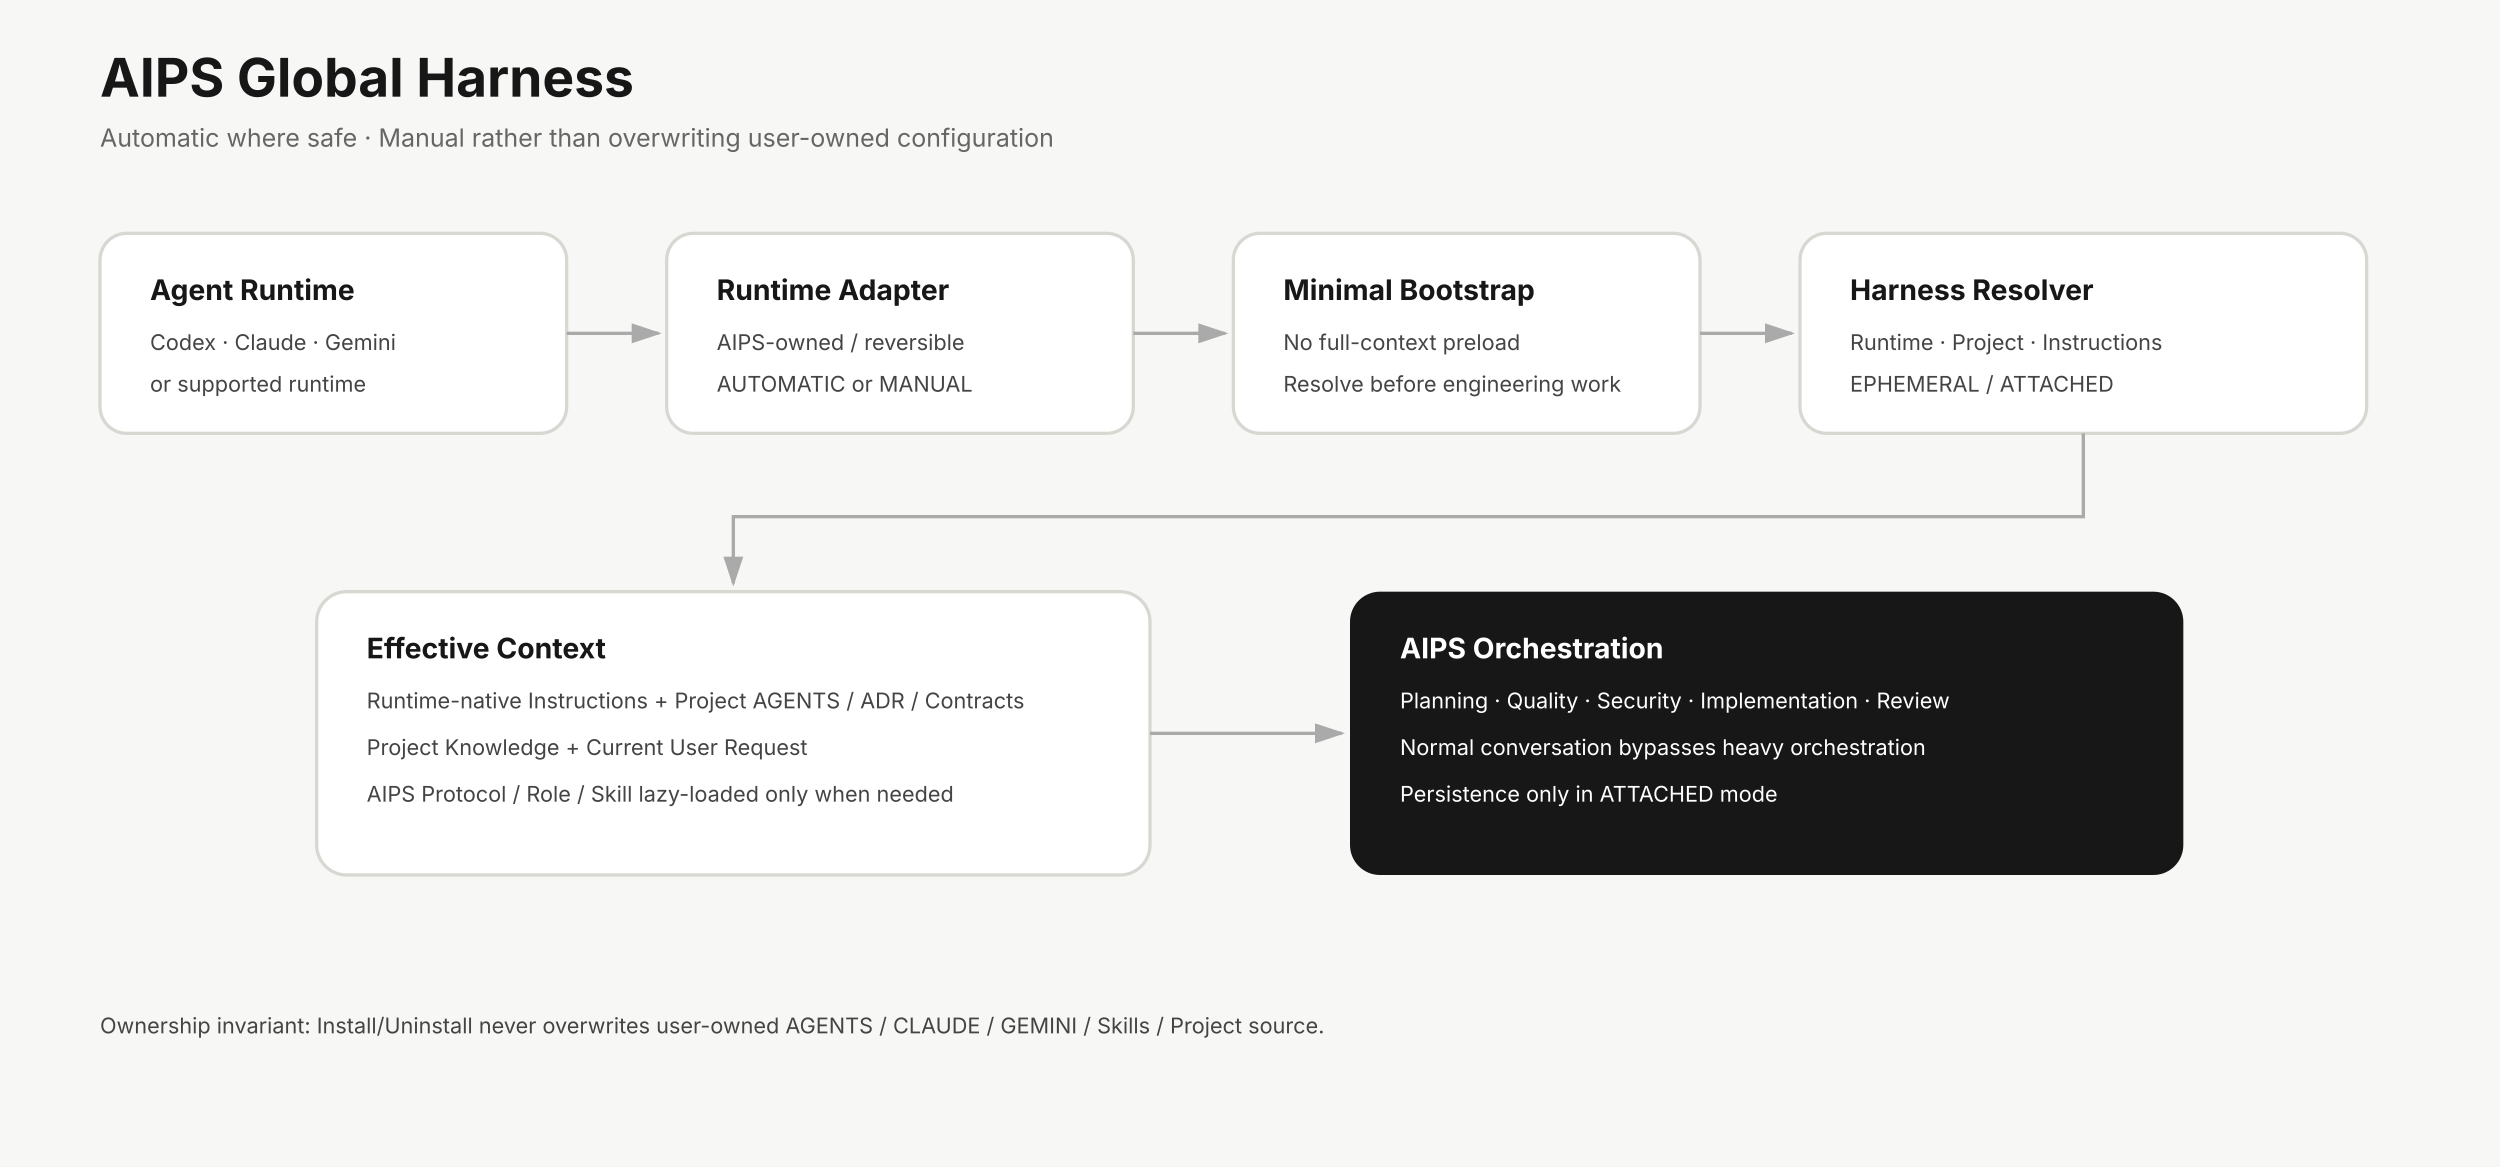
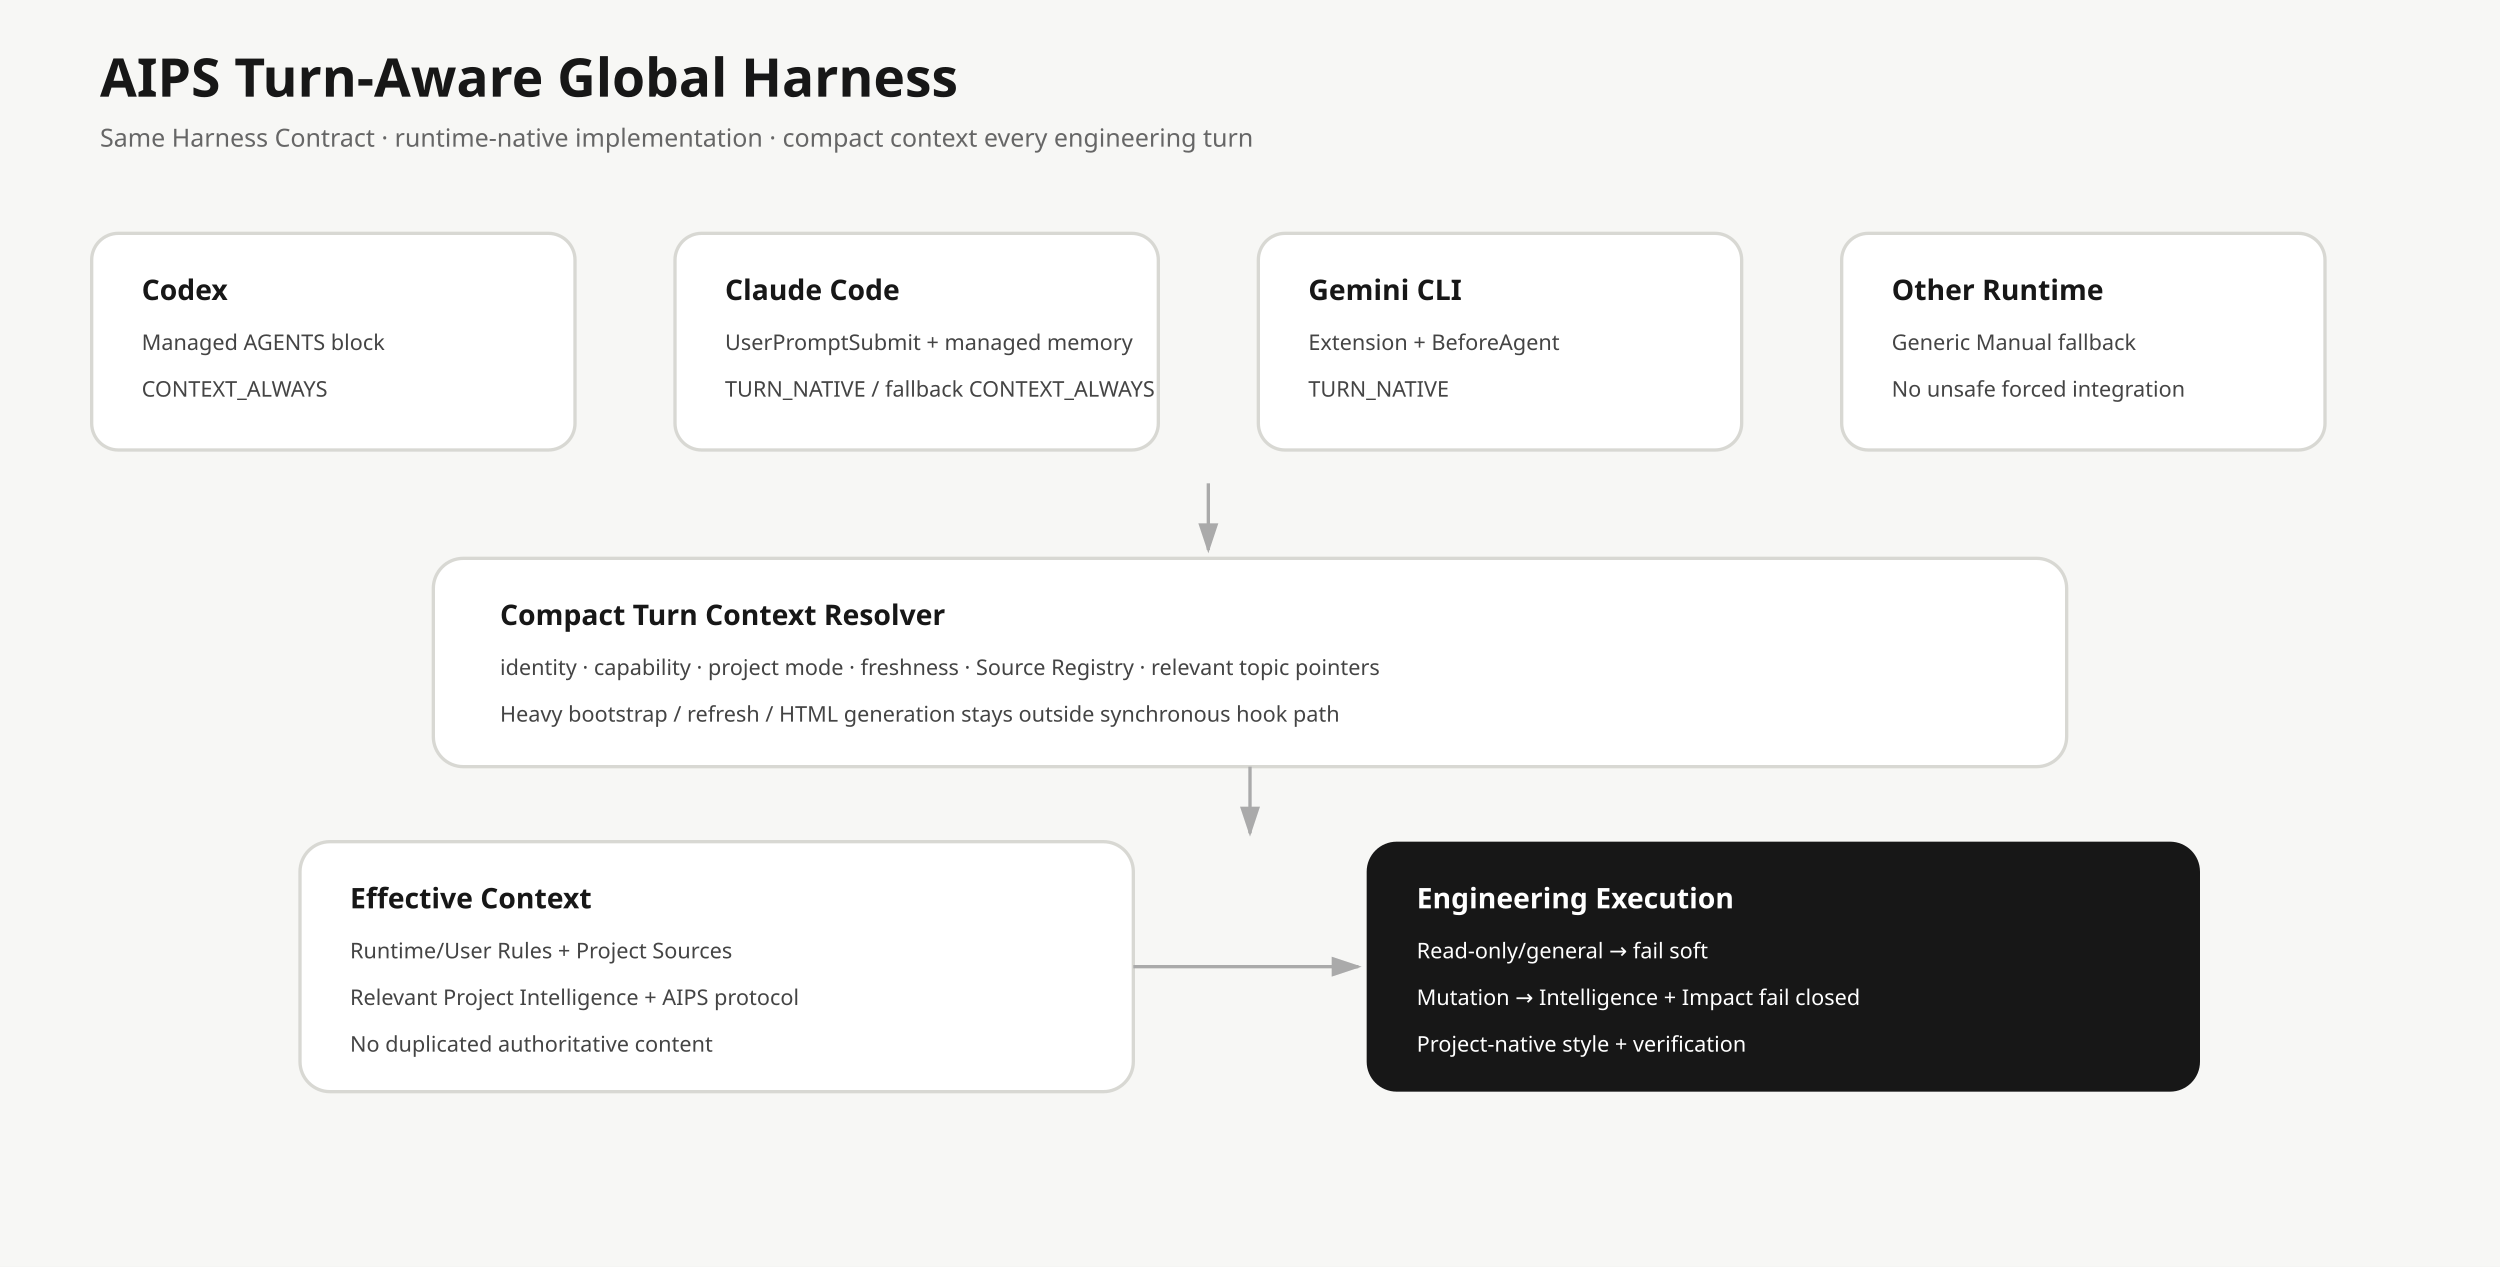
- <svg xmlns="http://www.w3.org/2000/svg" width="1500" height="700" viewBox="0 0 1500 700">
-   <rect width="1500" height="700" fill="#f7f7f5" />
-   <style>.title{font:700 32px system-ui,-apple-system,sans-serif;fill:#171717}.sub{font:400 15px system-ui,-apple-system,sans-serif;fill:#666}.h{font:700 17px system-ui,-apple-system,sans-serif;fill:#171717}.t{font:400 13px system-ui,-apple-system,sans-serif;fill:#444}.box{fill:#fff;stroke:#d8d8d3;stroke-width:2}.dark{fill:#171717}.white{fill:#fff}.line{stroke:#aaa;stroke-width:2;fill:none;marker-end:url(#a)}</style>
+ <svg xmlns="http://www.w3.org/2000/svg" width="1500" height="760" viewBox="0 0 1500 760">
+   <rect width="1500" height="760" fill="#f7f7f5" />
+   <style>.title{font:700 32px system-ui,sans-serif;fill:#171717}.sub{font:400 15px system-ui,sans-serif;fill:#666}.h{font:700 17px system-ui,sans-serif;fill:#171717}.t{font:400 13px system-ui,sans-serif;fill:#444}.box{fill:#fff;stroke:#d8d8d3;stroke-width:2}.dark{fill:#171717}.white{fill:#fff}.line{stroke:#aaa;stroke-width:2;fill:none;marker-end:url(#a)}</style>
  <defs>
    <marker id="a" markerWidth="10" markerHeight="10" refX="8" refY="3" orient="auto">
      <path d="M0,0 L0,6 L9,3 z" fill="#aaa" />
    </marker>
  </defs>
-   <text x="60" y="58" class="title">AIPS Global Harness</text>
-   <text x="60" y="88" class="sub">Automatic where safe · Manual rather than overwriting user-owned configuration</text>
-   <rect x="60" y="140" width="280" height="120" rx="16" class="box" />
-   <text x="90" y="180" class="h">Agent Runtime</text>
-   <text x="90" y="210" class="t">Codex · Claude · Gemini</text>
-   <text x="90" y="235" class="t">or supported runtime</text>
-   <rect x="400" y="140" width="280" height="120" rx="16" class="box" />
-   <text x="430" y="180" class="h">Runtime Adapter</text>
-   <text x="430" y="210" class="t">AIPS-owned / reversible</text>
-   <text x="430" y="235" class="t">AUTOMATIC or MANUAL</text>
-   <rect x="740" y="140" width="280" height="120" rx="16" class="box" />
-   <text x="770" y="180" class="h">Minimal Bootstrap</text>
-   <text x="770" y="210" class="t">No full-context preload</text>
-   <text x="770" y="235" class="t">Resolve before engineering work</text>
-   <rect x="1080" y="140" width="340" height="120" rx="16" class="box" />
-   <text x="1110" y="180" class="h">Harness Resolver</text>
-   <text x="1110" y="210" class="t">Runtime · Project · Instructions</text>
-   <text x="1110" y="235" class="t">EPHEMERAL / ATTACHED</text>
-   <path d="M340 200 L395 200" class="line" />
-   <path d="M680 200 L735 200" class="line" />
-   <path d="M1020 200 L1075 200" class="line" />
-   <rect x="190" y="355" width="500" height="170" rx="18" class="box" />
-   <text x="220" y="395" class="h">Effective Context</text>
-   <text x="220" y="425" class="t">Runtime-native Instructions + Project AGENTS / ADR / Contracts</text>
-   <text x="220" y="453" class="t">Project Knowledge + Current User Request</text>
-   <text x="220" y="481" class="t">AIPS Protocol / Role / Skill lazy-loaded only when needed</text>
-   <rect x="810" y="355" width="500" height="170" rx="18" class="dark" />
-   <text x="840" y="395" class="h white">AIPS Orchestration</text>
-   <text x="840" y="425" class="t white">Planning · Quality · Security · Implementation · Review</text>
-   <text x="840" y="453" class="t white">Normal conversation bypasses heavy orchestration</text>
-   <text x="840" y="481" class="t white">Persistence only in ATTACHED mode</text>
-   <path d="M1250 260 L1250 310 L440 310 L440 350" class="line" />
-   <path d="M690 440 L805 440" class="line" />
-   <text x="60" y="620" class="t">Ownership invariant: Install/Uninstall never overwrites user-owned AGENTS / CLAUDE / GEMINI / Skills / Project source.</text>
+   <text x="60" y="58" class="title">AIPS Turn-Aware Global Harness</text>
+   <text x="60" y="88" class="sub">Same Harness Contract · runtime-native implementation · compact context every engineering turn</text>
+   <rect x="55" y="140" width="290" height="130" rx="16" class="box" />
+   <text x="85" y="180" class="h">Codex</text>
+   <text x="85" y="210" class="t">Managed AGENTS block</text>
+   <text x="85" y="238" class="t">CONTEXT_ALWAYS</text>
+   <rect x="405" y="140" width="290" height="130" rx="16" class="box" />
+   <text x="435" y="180" class="h">Claude Code</text>
+   <text x="435" y="210" class="t">UserPromptSubmit + managed memory</text>
+   <text x="435" y="238" class="t">TURN_NATIVE / fallback CONTEXT_ALWAYS</text>
+   <rect x="755" y="140" width="290" height="130" rx="16" class="box" />
+   <text x="785" y="180" class="h">Gemini CLI</text>
+   <text x="785" y="210" class="t">Extension + BeforeAgent</text>
+   <text x="785" y="238" class="t">TURN_NATIVE</text>
+   <rect x="1105" y="140" width="290" height="130" rx="16" class="box" />
+   <text x="1135" y="180" class="h">Other Runtime</text>
+   <text x="1135" y="210" class="t">Generic Manual fallback</text>
+   <text x="1135" y="238" class="t">No unsafe forced integration</text>
+   <path d="M725 290 L725 330" class="line" />
+   <rect x="260" y="335" width="980" height="125" rx="18" class="box" />
+   <text x="300" y="375" class="h">Compact Turn Context Resolver</text>
+   <text x="300" y="405" class="t">identity · capability · project mode · freshness · Source Registry · relevant topic pointers</text>
+   <text x="300" y="433" class="t">Heavy bootstrap / refresh / HTML generation stays outside synchronous hook path</text>
+   <path d="M750 460 L750 500" class="line" />
+   <rect x="180" y="505" width="500" height="150" rx="18" class="box" />
+   <text x="210" y="545" class="h">Effective Context</text>
+   <text x="210" y="575" class="t">Runtime/User Rules + Project Sources</text>
+   <text x="210" y="603" class="t">Relevant Project Intelligence + AIPS protocol</text>
+   <text x="210" y="631" class="t">No duplicated authoritative content</text>
+   <rect x="820" y="505" width="500" height="150" rx="18" class="dark" />
+   <text x="850" y="545" class="h white">Engineering Execution</text>
+   <text x="850" y="575" class="t white">Read-only/general → fail soft</text>
+   <text x="850" y="603" class="t white">Mutation → Intelligence + Impact fail closed</text>
+   <text x="850" y="631" class="t white">Project-native style + verification</text>
+   <path d="M680 580 L815 580" class="line" />
</svg>
